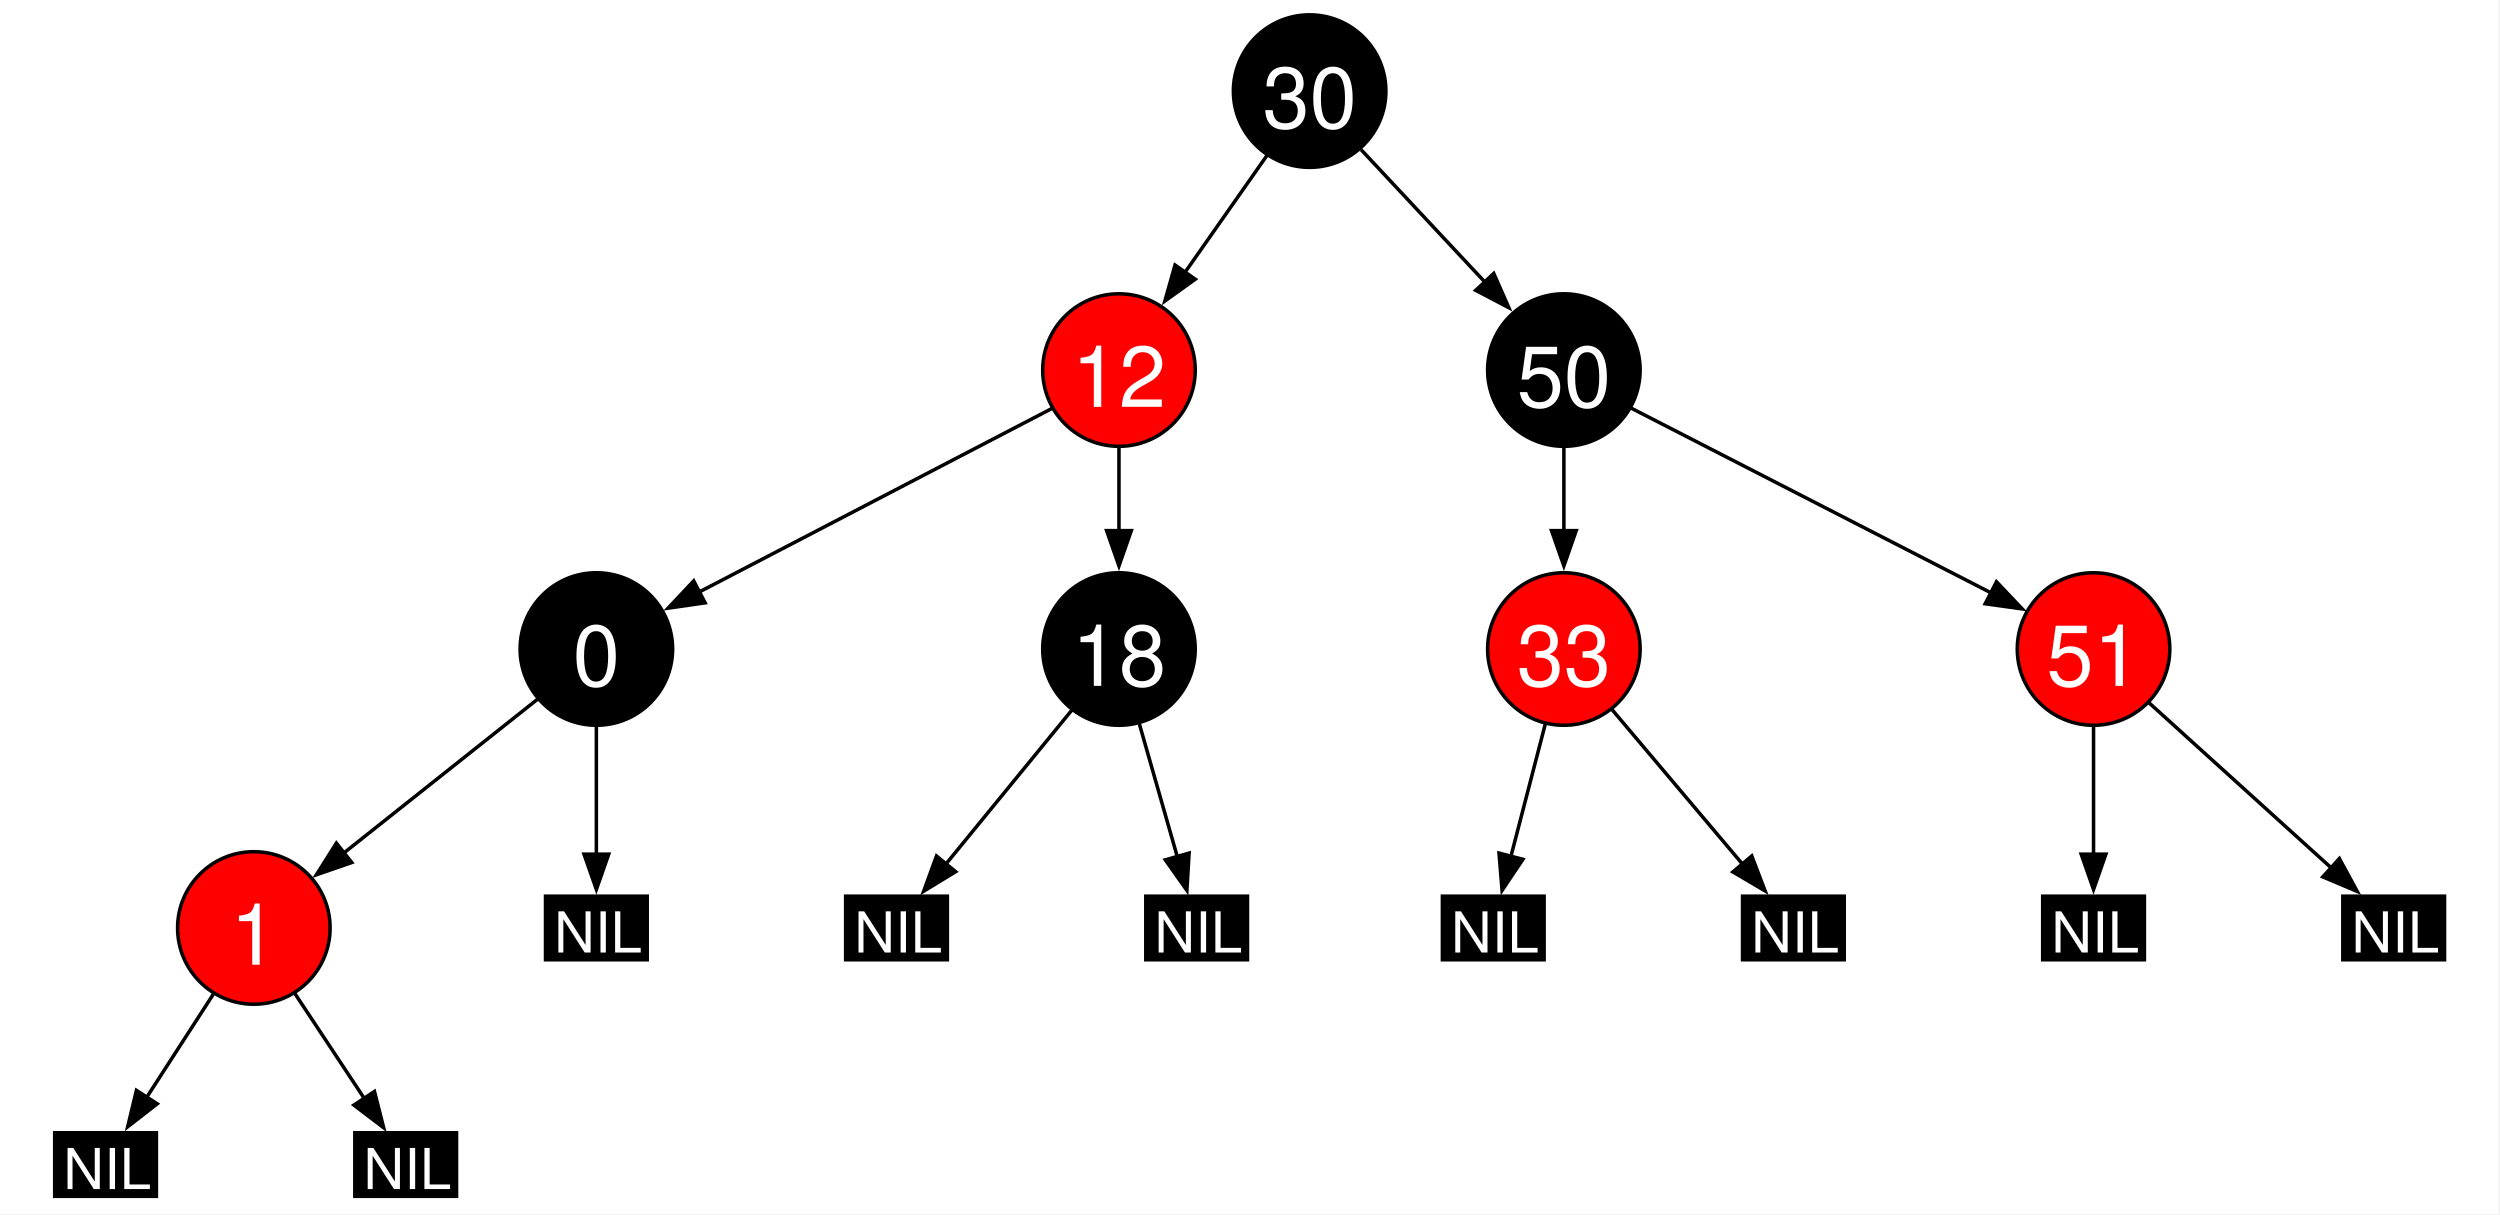
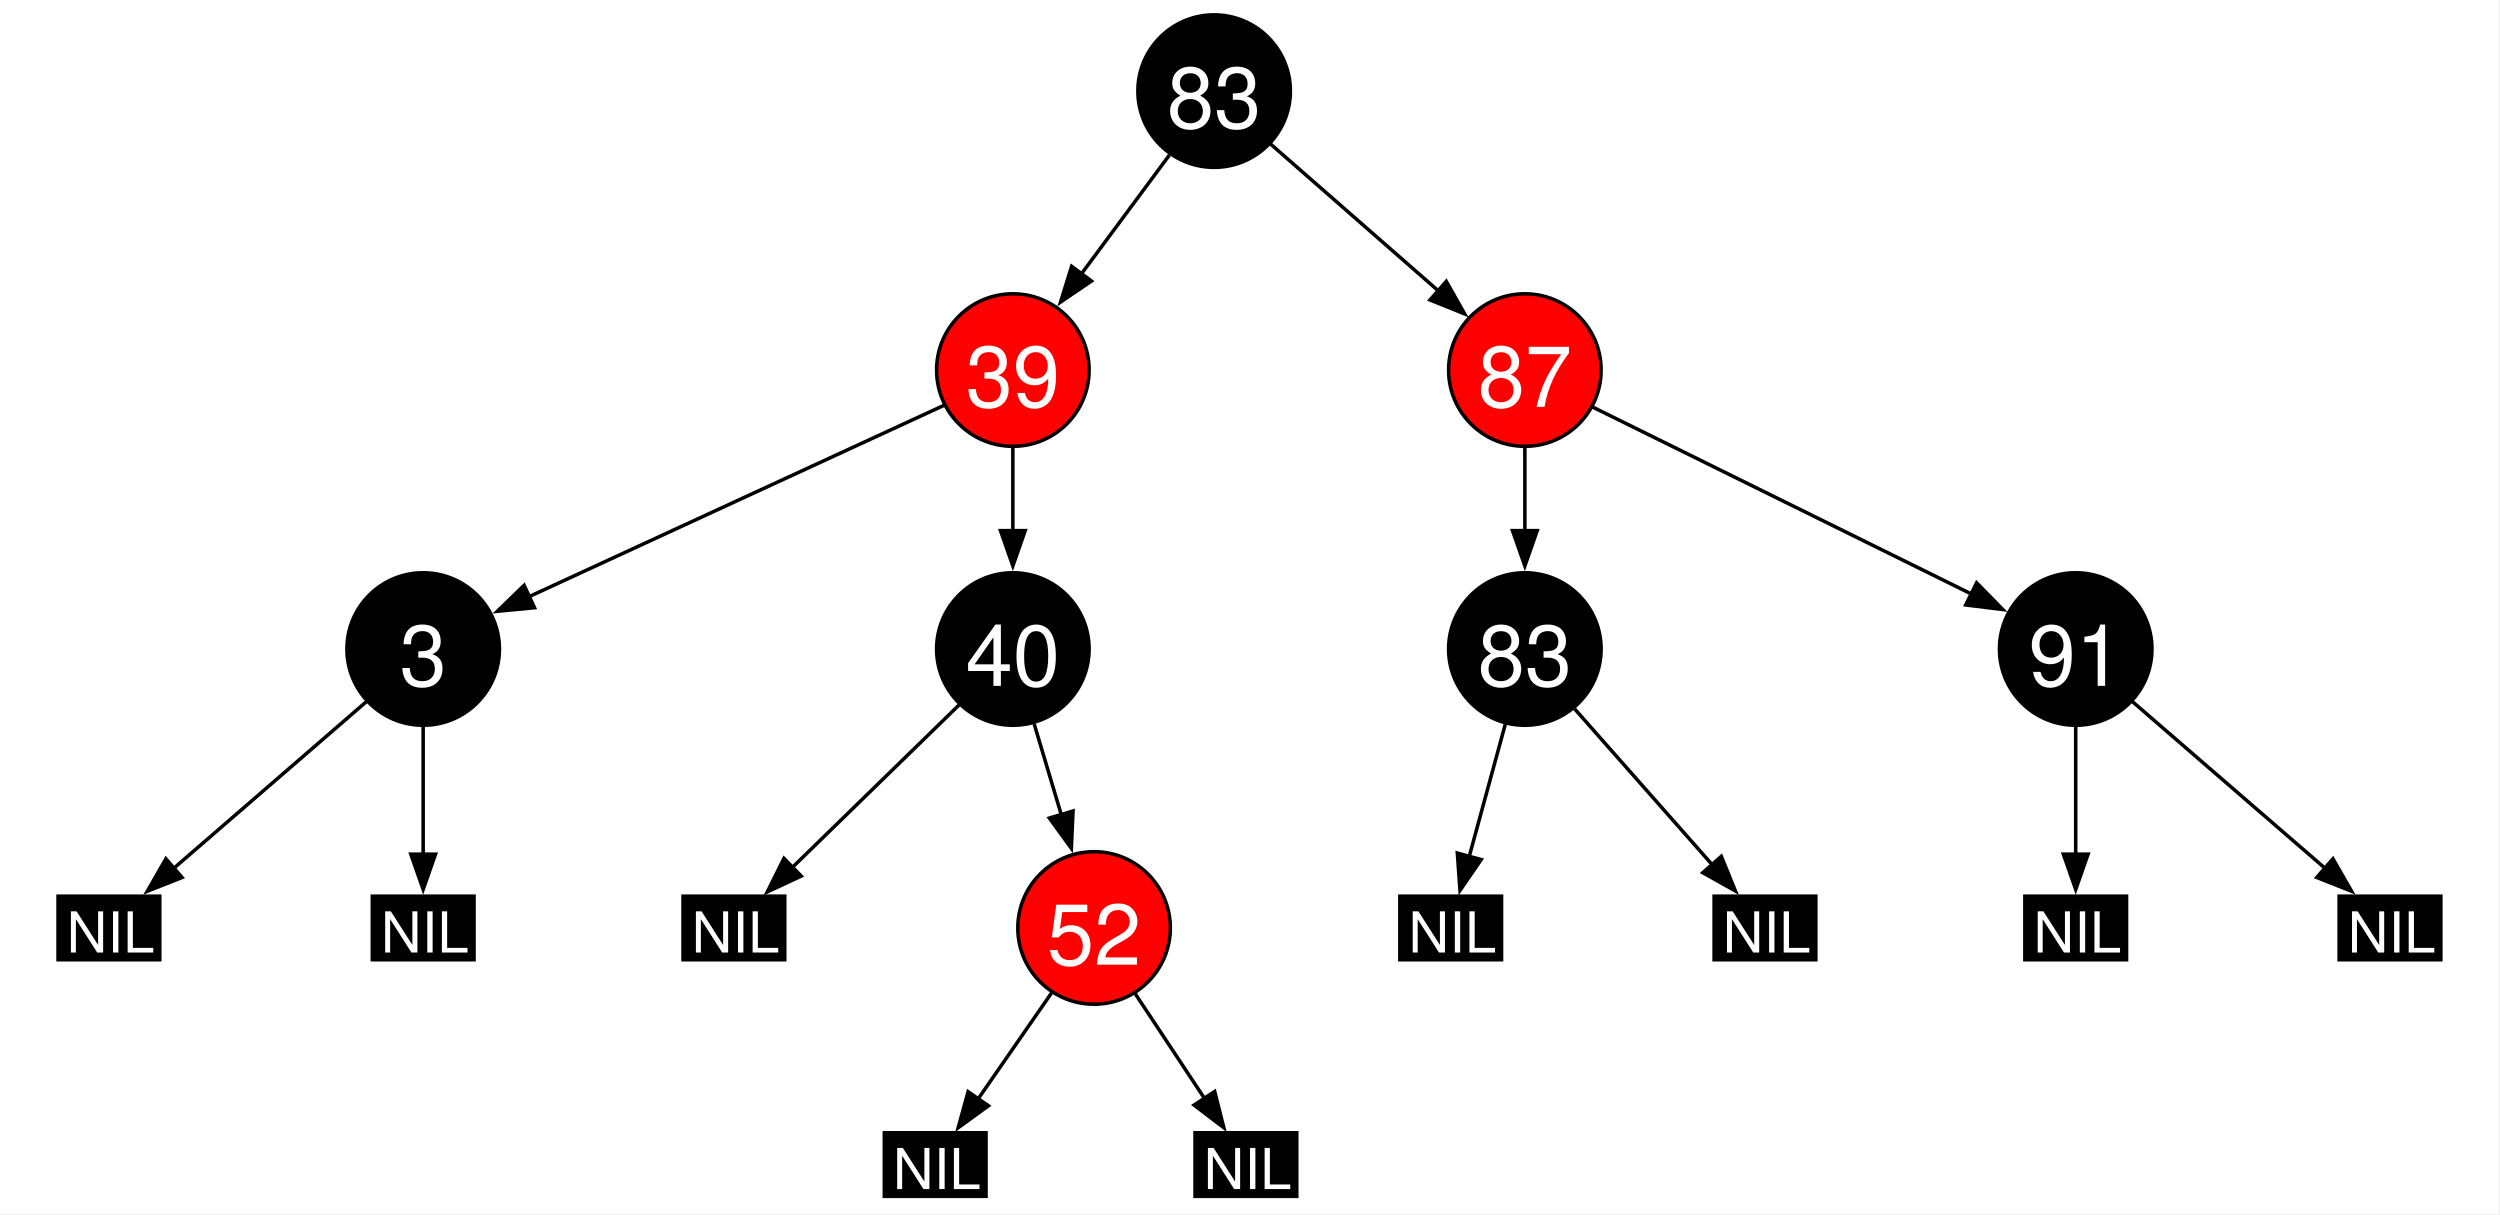
<svg xmlns="http://www.w3.org/2000/svg" width="708pt" height="344pt" viewBox="0.00 0.00 708.00 344.00">
  <g id="graph0" class="graph" transform="scale(1 1) rotate(0) translate(4 339.8)">
    <polygon fill="white" stroke="none" points="-4,4 -4,-339.8 703.58,-339.8 703.58,4 -4,4" />
    <g id="node1" class="node">
-       <ellipse fill="red" stroke="black" cx="312.89" cy="-235" rx="21.6" ry="21.6" />
-       <text xml:space="preserve" text-anchor="middle" x="312.89" y="-224.57" font-family="Helvetica,sans-Serif" font-size="24.00" fill="white">12</text>
+       <ellipse fill="black" stroke="black" cx="339.84" cy="-314" rx="21.6" ry="21.6" />
+       <text xml:space="preserve" text-anchor="middle" x="339.84" y="-303.57" font-family="Helvetica,sans-Serif" font-size="24.00" fill="white">83</text>
+     </g>
+     <g id="node2" class="node">
+       <ellipse fill="red" stroke="black" cx="282.84" cy="-235" rx="21.6" ry="21.6" />
+       <text xml:space="preserve" text-anchor="middle" x="282.84" y="-224.57" font-family="Helvetica,sans-Serif" font-size="24.00" fill="white">39</text>
+     </g>
+     <g id="edge9" class="edge">
+       <path fill="none" stroke="black" d="M327.19,-295.91C319.81,-285.94 310.35,-273.17 302.06,-261.97" />
+       <polygon fill="black" stroke="black" points="305.11,-260.21 296.35,-254.26 299.49,-264.38 305.11,-260.21" />
+     </g>
+     <g id="node11" class="node">
+       <ellipse fill="red" stroke="black" cx="427.84" cy="-235" rx="21.6" ry="21.6" />
+       <text xml:space="preserve" text-anchor="middle" x="427.84" y="-224.57" font-family="Helvetica,sans-Serif" font-size="24.00" fill="white">87</text>
+     </g>
+     <g id="edge16" class="edge">
+       <path fill="none" stroke="black" d="M355.57,-299.23C368.88,-287.59 388.16,-270.71 403.47,-257.32" />
+       <polygon fill="black" stroke="black" points="405.58,-260.12 410.8,-250.9 400.97,-254.85 405.58,-260.12" />
+     </g>
+     <g id="node3" class="node">
+       <ellipse fill="black" stroke="black" cx="115.84" cy="-156" rx="21.6" ry="21.6" />
+       <text xml:space="preserve" text-anchor="middle" x="115.84" y="-145.57" font-family="Helvetica,sans-Serif" font-size="24.00" fill="white">3</text>
+     </g>
+     <g id="edge3" class="edge">
+       <path fill="none" stroke="black" d="M263.35,-225.02C234.39,-211.66 179.76,-186.47 145.72,-170.78" />
+       <polygon fill="black" stroke="black" points="147.37,-167.69 136.83,-166.68 144.44,-174.04 147.37,-167.69" />
+     </g>
+     <g id="node6" class="node">
+       <ellipse fill="black" stroke="black" cx="282.84" cy="-156" rx="21.6" ry="21.6" />
+       <text xml:space="preserve" text-anchor="middle" x="282.84" y="-145.57" font-family="Helvetica,sans-Serif" font-size="24.00" fill="white">40</text>
+     </g>
+     <g id="edge8" class="edge">
+       <path fill="none" stroke="black" d="M282.84,-212.96C282.84,-205.66 282.84,-197.3 282.84,-189.3" />
+       <polygon fill="black" stroke="black" points="286.34,-189.53 282.84,-179.53 279.34,-189.53 286.34,-189.53" />
+     </g>
+     <g id="node4" class="node">
+       <polygon fill="black" stroke="black" points="12.44,-68 12.44,-86 41.24,-86 41.24,-68 12.44,-68" />
+       <text xml:space="preserve" text-anchor="middle" x="27.31" y="-70.05" font-family="Helvetica,sans-Serif" font-size="16.00" fill="white">NIL</text>
+     </g>
+     <g id="edge1" class="edge">
+       <path fill="none" stroke="black" d="M99.92,-141.23C84.54,-127.93 61.26,-107.78 45.12,-93.82" />
+       <polygon fill="black" stroke="black" points="47.56,-91.3 37.71,-87.4 42.98,-96.59 47.56,-91.3" />
+     </g>
+     <g id="node5" class="node">
+       <polygon fill="black" stroke="black" points="101.44,-68 101.44,-86 130.24,-86 130.24,-68 101.44,-68" />
+       <text xml:space="preserve" text-anchor="middle" x="116.31" y="-70.05" font-family="Helvetica,sans-Serif" font-size="16.00" fill="white">NIL</text>
+     </g>
+     <g id="edge2" class="edge">
+       <path fill="none" stroke="black" d="M115.84,-133.96C115.84,-122.69 115.84,-108.9 115.84,-97.82" />
+       <polygon fill="black" stroke="black" points="119.34,-97.9 115.84,-87.9 112.34,-97.9 119.34,-97.9" />
+     </g>
+     <g id="node7" class="node">
+       <polygon fill="black" stroke="black" points="189.44,-68 189.44,-86 218.24,-86 218.24,-68 189.44,-68" />
+       <text xml:space="preserve" text-anchor="middle" x="204.31" y="-70.05" font-family="Helvetica,sans-Serif" font-size="16.00" fill="white">NIL</text>
+     </g>
+     <g id="edge4" class="edge">
+       <path fill="none" stroke="black" d="M267.6,-140.15C254.07,-126.96 234.33,-107.72 220.4,-94.15" />
+       <polygon fill="black" stroke="black" points="222.9,-91.7 213.3,-87.22 218.02,-96.71 222.9,-91.7" />
+     </g>
+     <g id="node8" class="node">
+       <ellipse fill="red" stroke="black" cx="305.84" cy="-77" rx="21.6" ry="21.6" />
+       <text xml:space="preserve" text-anchor="middle" x="305.84" y="-66.58" font-family="Helvetica,sans-Serif" font-size="24.00" fill="white">52</text>
+     </g>
+     <g id="edge7" class="edge">
+       <path fill="none" stroke="black" d="M288.88,-134.77C291.23,-126.9 293.98,-117.7 296.57,-109.03" />
+       <polygon fill="black" stroke="black" points="299.89,-110.13 299.4,-99.55 293.18,-108.13 299.89,-110.13" />
+     </g>
+     <g id="node9" class="node">
+       <polygon fill="black" stroke="black" points="246.44,-1 246.44,-19 275.24,-19 275.24,-1 246.44,-1" />
+       <text xml:space="preserve" text-anchor="middle" x="261.31" y="-3.05" font-family="Helvetica,sans-Serif" font-size="16.00" fill="white">NIL</text>
+     </g>
+     <g id="edge5" class="edge">
+       <path fill="none" stroke="black" d="M293.78,-58.58C287.35,-49.29 279.45,-37.89 273,-28.58" />
+       <polygon fill="black" stroke="black" points="275.93,-26.65 267.36,-20.42 270.17,-30.63 275.93,-26.65" />
+     </g>
+     <g id="node10" class="node">
+       <polygon fill="black" stroke="black" points="334.44,-1 334.44,-19 363.24,-19 363.24,-1 334.44,-1" />
+       <text xml:space="preserve" text-anchor="middle" x="349.31" y="-3.05" font-family="Helvetica,sans-Serif" font-size="16.00" fill="white">NIL</text>
+     </g>
+     <g id="edge6" class="edge">
+       <path fill="none" stroke="black" d="M317.36,-58.58C323.5,-49.29 331.05,-37.89 337.21,-28.58" />
+       <polygon fill="black" stroke="black" points="340,-30.71 342.59,-20.43 334.16,-26.84 340,-30.71" />
+     </g>
+     <g id="node12" class="node">
+       <ellipse fill="black" stroke="black" cx="427.84" cy="-156" rx="21.6" ry="21.6" />
+       <text xml:space="preserve" text-anchor="middle" x="427.84" y="-145.57" font-family="Helvetica,sans-Serif" font-size="24.00" fill="white">83</text>
+     </g>
+     <g id="edge12" class="edge">
+       <path fill="none" stroke="black" d="M427.84,-212.96C427.84,-205.66 427.84,-197.3 427.84,-189.3" />
+       <polygon fill="black" stroke="black" points="431.34,-189.53 427.84,-179.53 424.34,-189.53 431.34,-189.53" />
    </g>
    <g id="node15" class="node">
-       <ellipse fill="black" stroke="black" cx="164.89" cy="-156" rx="21.6" ry="21.6" />
-       <text xml:space="preserve" text-anchor="middle" x="164.89" y="-145.57" font-family="Helvetica,sans-Serif" font-size="24.00" fill="white">0</text>
+       <ellipse fill="black" stroke="black" cx="583.84" cy="-156" rx="21.6" ry="21.6" />
+       <text xml:space="preserve" text-anchor="middle" x="583.84" y="-145.57" font-family="Helvetica,sans-Serif" font-size="24.00" fill="white">91</text>
    </g>
-     <g id="edge2" class="edge">
-       <path fill="none" stroke="black" d="M293.84,-224.09C268.53,-210.92 223.57,-187.53 194,-172.14" />
-       <polygon fill="black" stroke="black" points="195.69,-169.08 185.2,-167.57 192.46,-175.29 195.69,-169.08" />
+     <g id="edge15" class="edge">
+       <path fill="none" stroke="black" d="M446.96,-224.56C473.86,-211.28 523.1,-186.98 554.6,-171.43" />
+       <polygon fill="black" stroke="black" points="555.78,-174.75 563.19,-167.19 552.68,-168.48 555.78,-174.75" />
+     </g>
+     <g id="node13" class="node">
+       <polygon fill="black" stroke="black" points="392.44,-68 392.44,-86 421.24,-86 421.24,-68 392.44,-68" />
+       <text xml:space="preserve" text-anchor="middle" x="407.31" y="-70.05" font-family="Helvetica,sans-Serif" font-size="16.00" fill="white">NIL</text>
+     </g>
+     <g id="edge10" class="edge">
+       <path fill="none" stroke="black" d="M422.32,-134.77C419.14,-123.12 415.17,-108.57 412.05,-97.11" />
+       <polygon fill="black" stroke="black" points="415.47,-96.37 409.47,-87.64 408.72,-98.21 415.47,-96.37" />
+     </g>
+     <g id="node14" class="node">
+       <polygon fill="black" stroke="black" points="481.44,-68 481.44,-86 510.24,-86 510.24,-68 481.44,-68" />
+       <text xml:space="preserve" text-anchor="middle" x="496.31" y="-70.05" font-family="Helvetica,sans-Serif" font-size="16.00" fill="white">NIL</text>
+     </g>
+     <g id="edge11" class="edge">
+       <path fill="none" stroke="black" d="M441.93,-139.05C453.32,-126.14 469.32,-108.02 480.93,-94.88" />
+       <polygon fill="black" stroke="black" points="483.48,-97.28 487.47,-87.47 478.23,-92.65 483.48,-97.28" />
    </g>
    <g id="node16" class="node">
-       <ellipse fill="black" stroke="black" cx="312.89" cy="-156" rx="21.6" ry="21.6" />
-       <text xml:space="preserve" text-anchor="middle" x="312.89" y="-145.57" font-family="Helvetica,sans-Serif" font-size="24.00" fill="white">18</text>
-     </g>
-     <g id="edge7" class="edge">
-       <path fill="none" stroke="black" d="M312.89,-212.96C312.89,-205.66 312.89,-197.3 312.89,-189.3" />
-       <polygon fill="black" stroke="black" points="316.39,-189.53 312.89,-179.53 309.39,-189.53 316.39,-189.53" />
-     </g>
-     <g id="node2" class="node">
-       <ellipse fill="red" stroke="black" cx="67.89" cy="-77" rx="21.6" ry="21.6" />
-       <text xml:space="preserve" text-anchor="middle" x="67.89" y="-66.58" font-family="Helvetica,sans-Serif" font-size="24.00" fill="white">1</text>
-     </g>
-     <g id="node6" class="node">
-       <polygon fill="black" stroke="black" points="11.49,-1 11.49,-19 40.29,-19 40.29,-1 11.49,-1" />
-       <text xml:space="preserve" text-anchor="middle" x="26.36" y="-3.05" font-family="Helvetica,sans-Serif" font-size="16.00" fill="white">NIL</text>
-     </g>
-     <g id="edge5" class="edge">
-       <path fill="none" stroke="black" d="M56.41,-58.24C50.54,-49.16 43.42,-38.14 37.53,-29.02" />
-       <polygon fill="black" stroke="black" points="40.52,-27.2 32.16,-20.7 34.64,-31 40.52,-27.2" />
-     </g>
-     <g id="node7" class="node">
-       <polygon fill="black" stroke="black" points="96.49,-1 96.49,-19 125.29,-19 125.29,-1 96.49,-1" />
-       <text xml:space="preserve" text-anchor="middle" x="111.36" y="-3.05" font-family="Helvetica,sans-Serif" font-size="16.00" fill="white">NIL</text>
-     </g>
-     <g id="edge6" class="edge">
-       <path fill="none" stroke="black" d="M79.41,-58.58C85.56,-49.29 93.1,-37.89 99.26,-28.58" />
-       <polygon fill="black" stroke="black" points="102.05,-30.71 104.65,-20.43 96.21,-26.84 102.05,-30.71" />
-     </g>
-     <g id="node3" class="node">
-       <ellipse fill="red" stroke="black" cx="438.89" cy="-156" rx="21.6" ry="21.6" />
-       <text xml:space="preserve" text-anchor="middle" x="438.89" y="-145.57" font-family="Helvetica,sans-Serif" font-size="24.00" fill="white">33</text>
-     </g>
-     <g id="node10" class="node">
-       <polygon fill="black" stroke="black" points="404.49,-68 404.49,-86 433.29,-86 433.29,-68 404.49,-68" />
-       <text xml:space="preserve" text-anchor="middle" x="419.36" y="-70.05" font-family="Helvetica,sans-Serif" font-size="16.00" fill="white">NIL</text>
-     </g>
-     <g id="edge12" class="edge">
-       <path fill="none" stroke="black" d="M433.63,-134.77C430.61,-123.12 426.83,-108.57 423.85,-97.11" />
-       <polygon fill="black" stroke="black" points="427.29,-96.44 421.39,-87.65 420.52,-98.2 427.29,-96.44" />
-     </g>
-     <g id="node11" class="node">
-       <polygon fill="black" stroke="black" points="489.49,-68 489.49,-86 518.29,-86 518.29,-68 489.49,-68" />
-       <text xml:space="preserve" text-anchor="middle" x="504.36" y="-70.05" font-family="Helvetica,sans-Serif" font-size="16.00" fill="white">NIL</text>
+       <polygon fill="black" stroke="black" points="569.44,-68 569.44,-86 598.24,-86 598.24,-68 569.44,-68" />
+       <text xml:space="preserve" text-anchor="middle" x="584.31" y="-70.05" font-family="Helvetica,sans-Serif" font-size="16.00" fill="white">NIL</text>
    </g>
    <g id="edge13" class="edge">
-       <path fill="none" stroke="black" d="M452.35,-139.05C463.25,-126.14 478.54,-108.02 489.64,-94.88" />
-       <polygon fill="black" stroke="black" points="492.1,-97.39 495.88,-87.49 486.75,-92.87 492.1,-97.39" />
-     </g>
-     <g id="node4" class="node">
-       <ellipse fill="red" stroke="black" cx="588.89" cy="-156" rx="21.6" ry="21.6" />
-       <text xml:space="preserve" text-anchor="middle" x="588.89" y="-145.57" font-family="Helvetica,sans-Serif" font-size="24.00" fill="white">51</text>
-     </g>
-     <g id="node12" class="node">
-       <polygon fill="black" stroke="black" points="574.49,-68 574.49,-86 603.29,-86 603.29,-68 574.49,-68" />
-       <text xml:space="preserve" text-anchor="middle" x="589.36" y="-70.05" font-family="Helvetica,sans-Serif" font-size="16.00" fill="white">NIL</text>
-     </g>
-     <g id="edge15" class="edge">
-       <path fill="none" stroke="black" d="M588.89,-133.96C588.89,-122.69 588.89,-108.9 588.89,-97.82" />
-       <polygon fill="black" stroke="black" points="592.39,-97.9 588.89,-87.9 585.39,-97.9 592.39,-97.9" />
-     </g>
-     <g id="node13" class="node">
-       <polygon fill="black" stroke="black" points="659.49,-68 659.49,-86 688.29,-86 688.29,-68 659.49,-68" />
-       <text xml:space="preserve" text-anchor="middle" x="674.36" y="-70.05" font-family="Helvetica,sans-Serif" font-size="16.00" fill="white">NIL</text>
-     </g>
-     <g id="edge16" class="edge">
-       <path fill="none" stroke="black" d="M604.48,-140.88C619.22,-127.52 641.3,-107.52 656.59,-93.67" />
-       <polygon fill="black" stroke="black" points="658.51,-96.66 663.57,-87.35 653.81,-91.47 658.51,-96.66" />
-     </g>
-     <g id="node5" class="node">
-       <polygon fill="black" stroke="black" points="150.49,-68 150.49,-86 179.29,-86 179.29,-68 150.49,-68" />
-       <text xml:space="preserve" text-anchor="middle" x="165.36" y="-70.05" font-family="Helvetica,sans-Serif" font-size="16.00" fill="white">NIL</text>
-     </g>
-     <g id="node8" class="node">
-       <polygon fill="black" stroke="black" points="235.49,-68 235.49,-86 264.29,-86 264.29,-68 235.49,-68" />
-       <text xml:space="preserve" text-anchor="middle" x="250.36" y="-70.05" font-family="Helvetica,sans-Serif" font-size="16.00" fill="white">NIL</text>
-     </g>
-     <g id="node9" class="node">
-       <polygon fill="black" stroke="black" points="320.49,-68 320.49,-86 349.29,-86 349.29,-68 320.49,-68" />
-       <text xml:space="preserve" text-anchor="middle" x="335.36" y="-70.05" font-family="Helvetica,sans-Serif" font-size="16.00" fill="white">NIL</text>
-     </g>
-     <g id="node14" class="node">
-       <ellipse fill="black" stroke="black" cx="366.89" cy="-314" rx="21.6" ry="21.6" />
-       <text xml:space="preserve" text-anchor="middle" x="366.89" y="-303.57" font-family="Helvetica,sans-Serif" font-size="24.00" fill="white">30</text>
-     </g>
-     <g id="edge1" class="edge">
-       <path fill="none" stroke="black" d="M354.9,-295.91C348.03,-286.11 339.25,-273.6 331.5,-262.54" />
-       <polygon fill="black" stroke="black" points="334.5,-260.72 325.89,-254.55 328.77,-264.74 334.5,-260.72" />
+       <path fill="none" stroke="black" d="M583.84,-133.96C583.84,-122.69 583.84,-108.9 583.84,-97.82" />
+       <polygon fill="black" stroke="black" points="587.34,-97.9 583.84,-87.9 580.34,-97.9 587.34,-97.9" />
    </g>
    <g id="node17" class="node">
-       <ellipse fill="black" stroke="black" cx="438.89" cy="-235" rx="21.6" ry="21.6" />
-       <text xml:space="preserve" text-anchor="middle" x="438.89" y="-224.57" font-family="Helvetica,sans-Serif" font-size="24.00" fill="white">50</text>
-     </g>
-     <g id="edge10" class="edge">
-       <path fill="none" stroke="black" d="M381.46,-297.42C391.51,-286.67 405.07,-272.17 416.48,-259.96" />
-       <polygon fill="black" stroke="black" points="419.03,-262.36 423.3,-252.66 413.92,-257.58 419.03,-262.36" />
-     </g>
-     <g id="edge4" class="edge">
-       <path fill="none" stroke="black" d="M148.43,-141.94C133.24,-129.88 110.46,-111.8 93,-97.94" />
-       <polygon fill="black" stroke="black" points="95.62,-95.54 85.61,-92.07 91.26,-101.03 95.62,-95.54" />
-     </g>
-     <g id="edge3" class="edge">
-       <path fill="none" stroke="black" d="M164.89,-133.96C164.89,-122.69 164.89,-108.9 164.89,-97.82" />
-       <polygon fill="black" stroke="black" points="168.39,-97.9 164.89,-87.9 161.39,-97.9 168.39,-97.9" />
-     </g>
-     <g id="edge8" class="edge">
-       <path fill="none" stroke="black" d="M299.53,-138.67C289.05,-125.87 274.51,-108.1 263.88,-95.1" />
-       <polygon fill="black" stroke="black" points="266.64,-92.94 257.59,-87.42 261.22,-97.38 266.64,-92.94" />
-     </g>
-     <g id="edge9" class="edge">
-       <path fill="none" stroke="black" d="M318.67,-134.77C322,-123.12 326.15,-108.57 329.43,-97.11" />
-       <polygon fill="black" stroke="black" points="332.75,-98.21 332.13,-87.64 326.02,-96.29 332.75,-98.21" />
-     </g>
-     <g id="edge11" class="edge">
-       <path fill="none" stroke="black" d="M438.89,-212.96C438.89,-205.66 438.89,-197.3 438.89,-189.3" />
-       <polygon fill="black" stroke="black" points="442.39,-189.53 438.89,-179.53 435.39,-189.53 442.39,-189.53" />
+       <polygon fill="black" stroke="black" points="658.44,-68 658.44,-86 687.24,-86 687.24,-68 658.44,-68" />
+       <text xml:space="preserve" text-anchor="middle" x="673.31" y="-70.05" font-family="Helvetica,sans-Serif" font-size="16.00" fill="white">NIL</text>
    </g>
    <g id="edge14" class="edge">
-       <path fill="none" stroke="black" d="M457.88,-224.25C483.69,-211 530.06,-187.2 560.14,-171.76" />
-       <polygon fill="black" stroke="black" points="561.4,-175.04 568.7,-167.36 558.2,-168.82 561.4,-175.04" />
+       <path fill="none" stroke="black" d="M599.75,-141.23C615.13,-127.93 638.41,-107.78 654.55,-93.82" />
+       <polygon fill="black" stroke="black" points="656.69,-96.59 661.97,-87.4 652.11,-91.3 656.69,-96.59" />
    </g>
  </g>
</svg>
